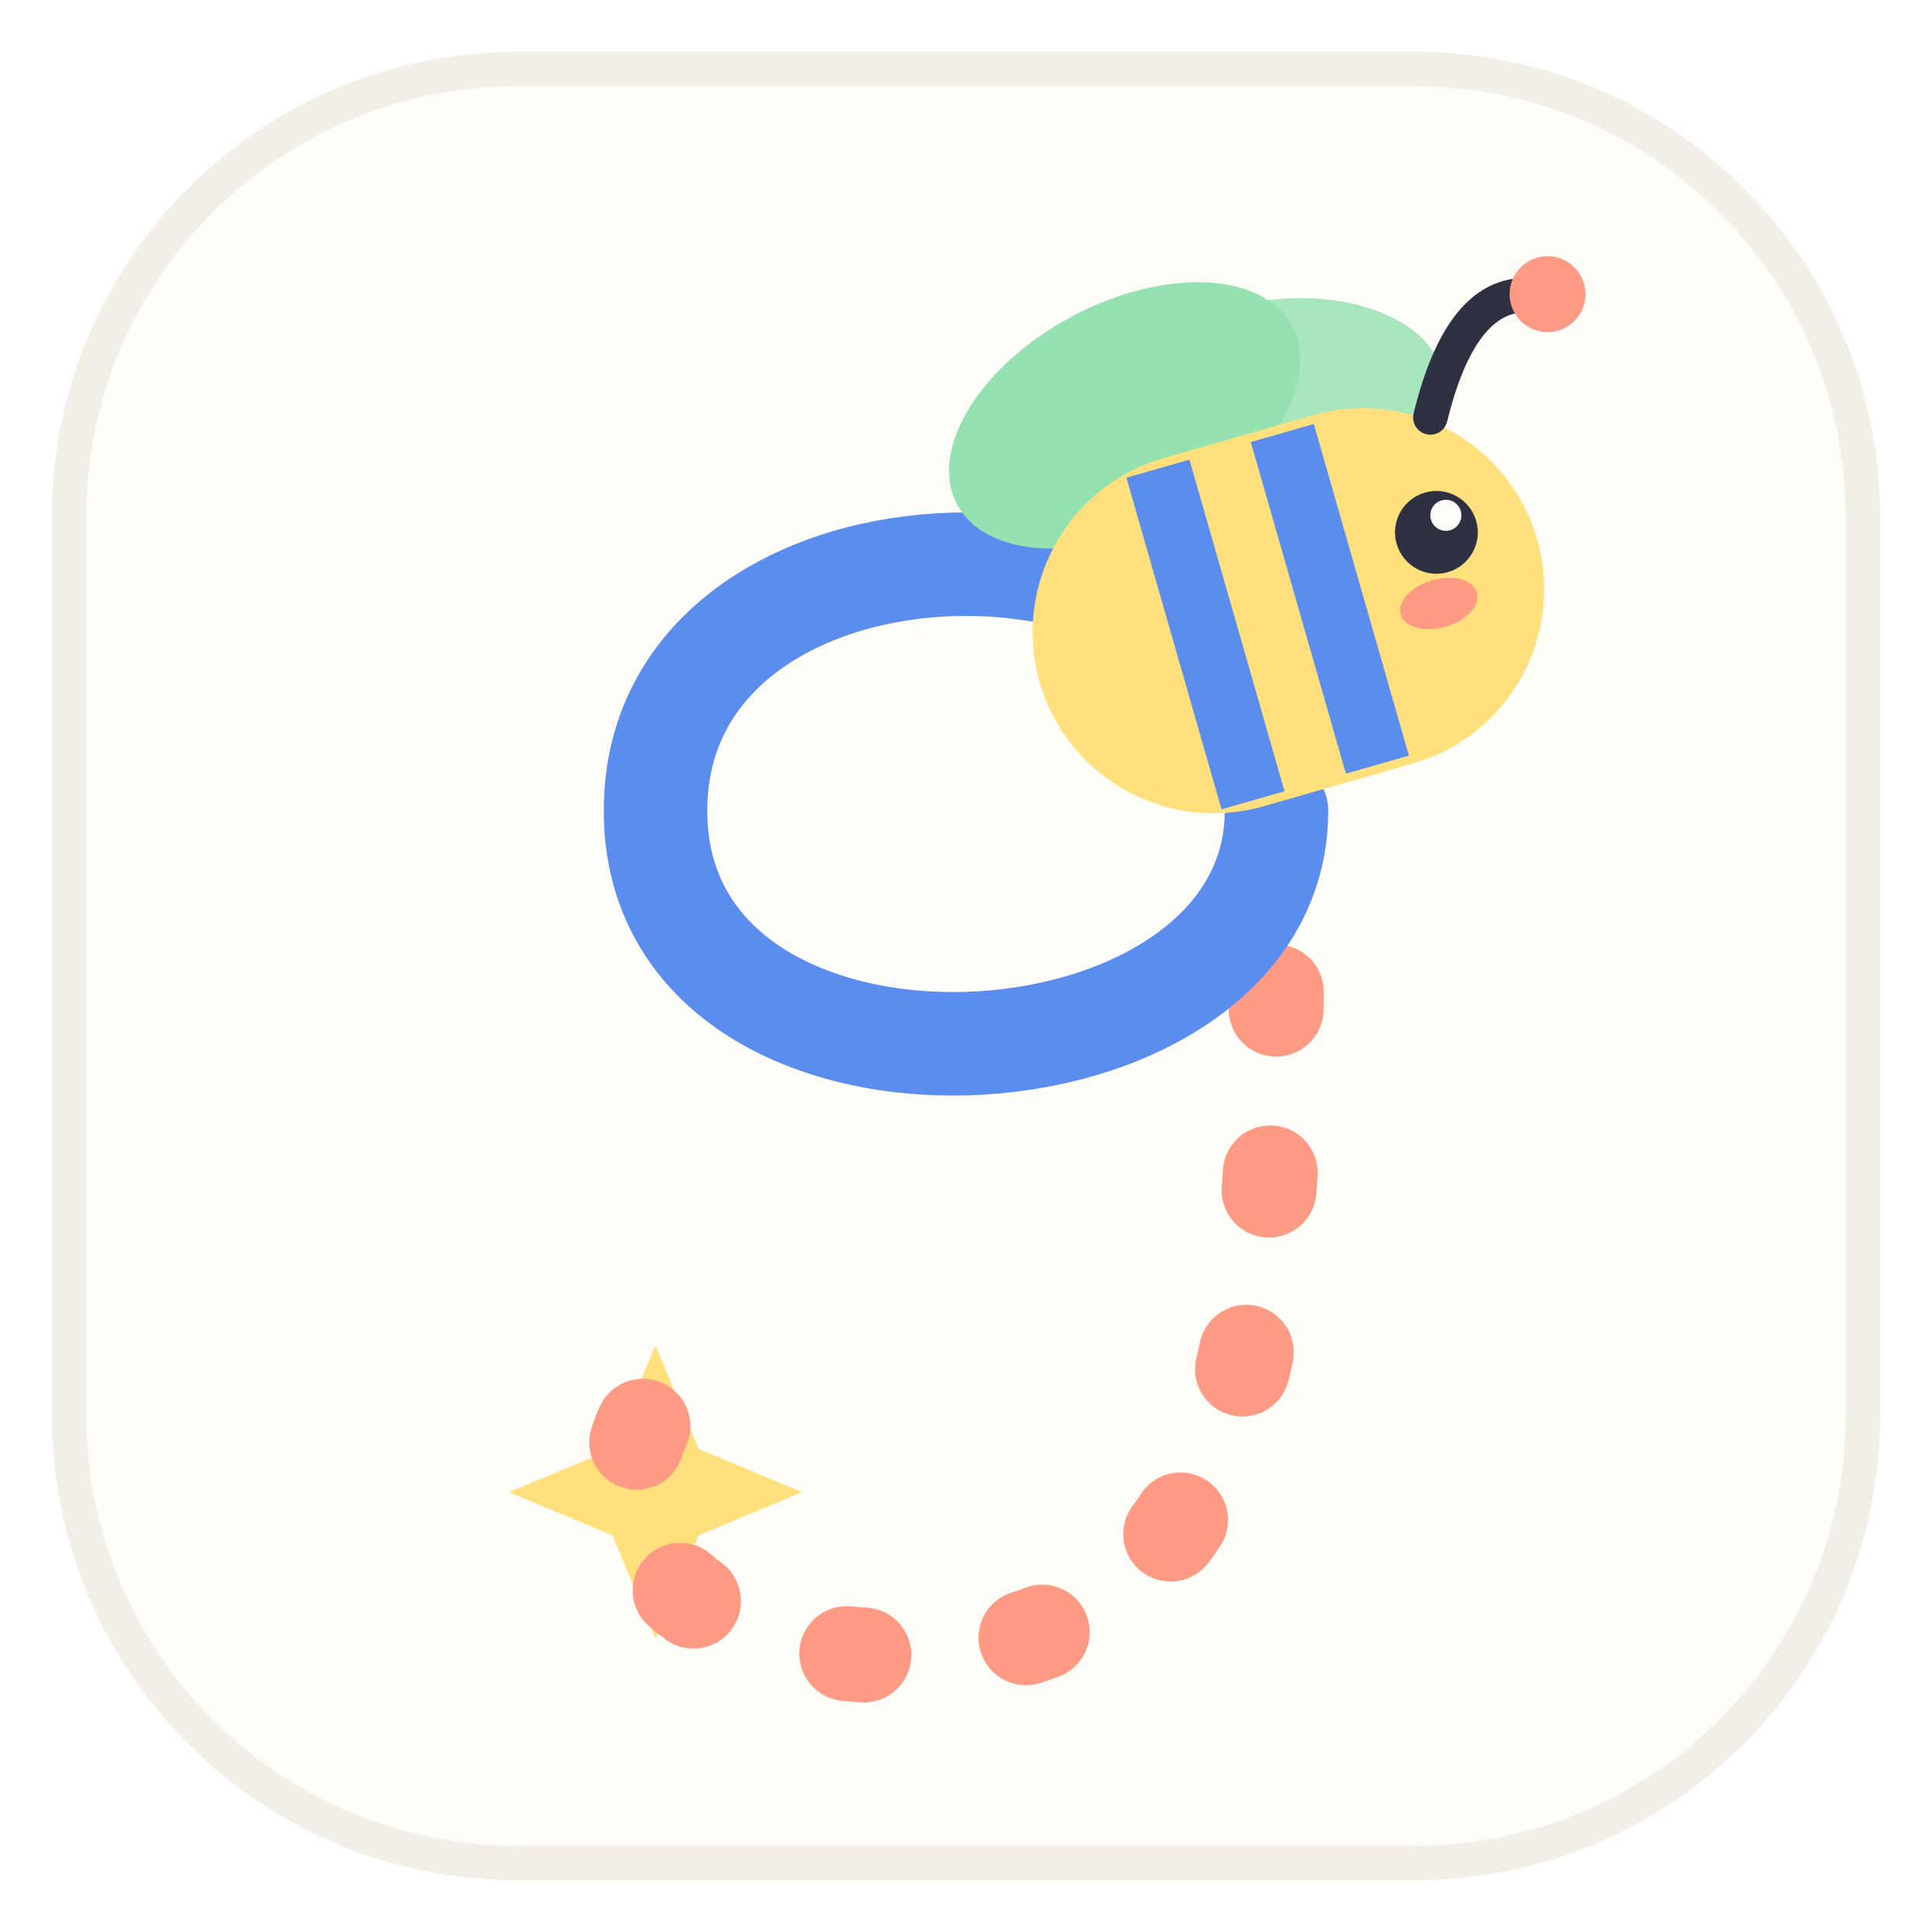
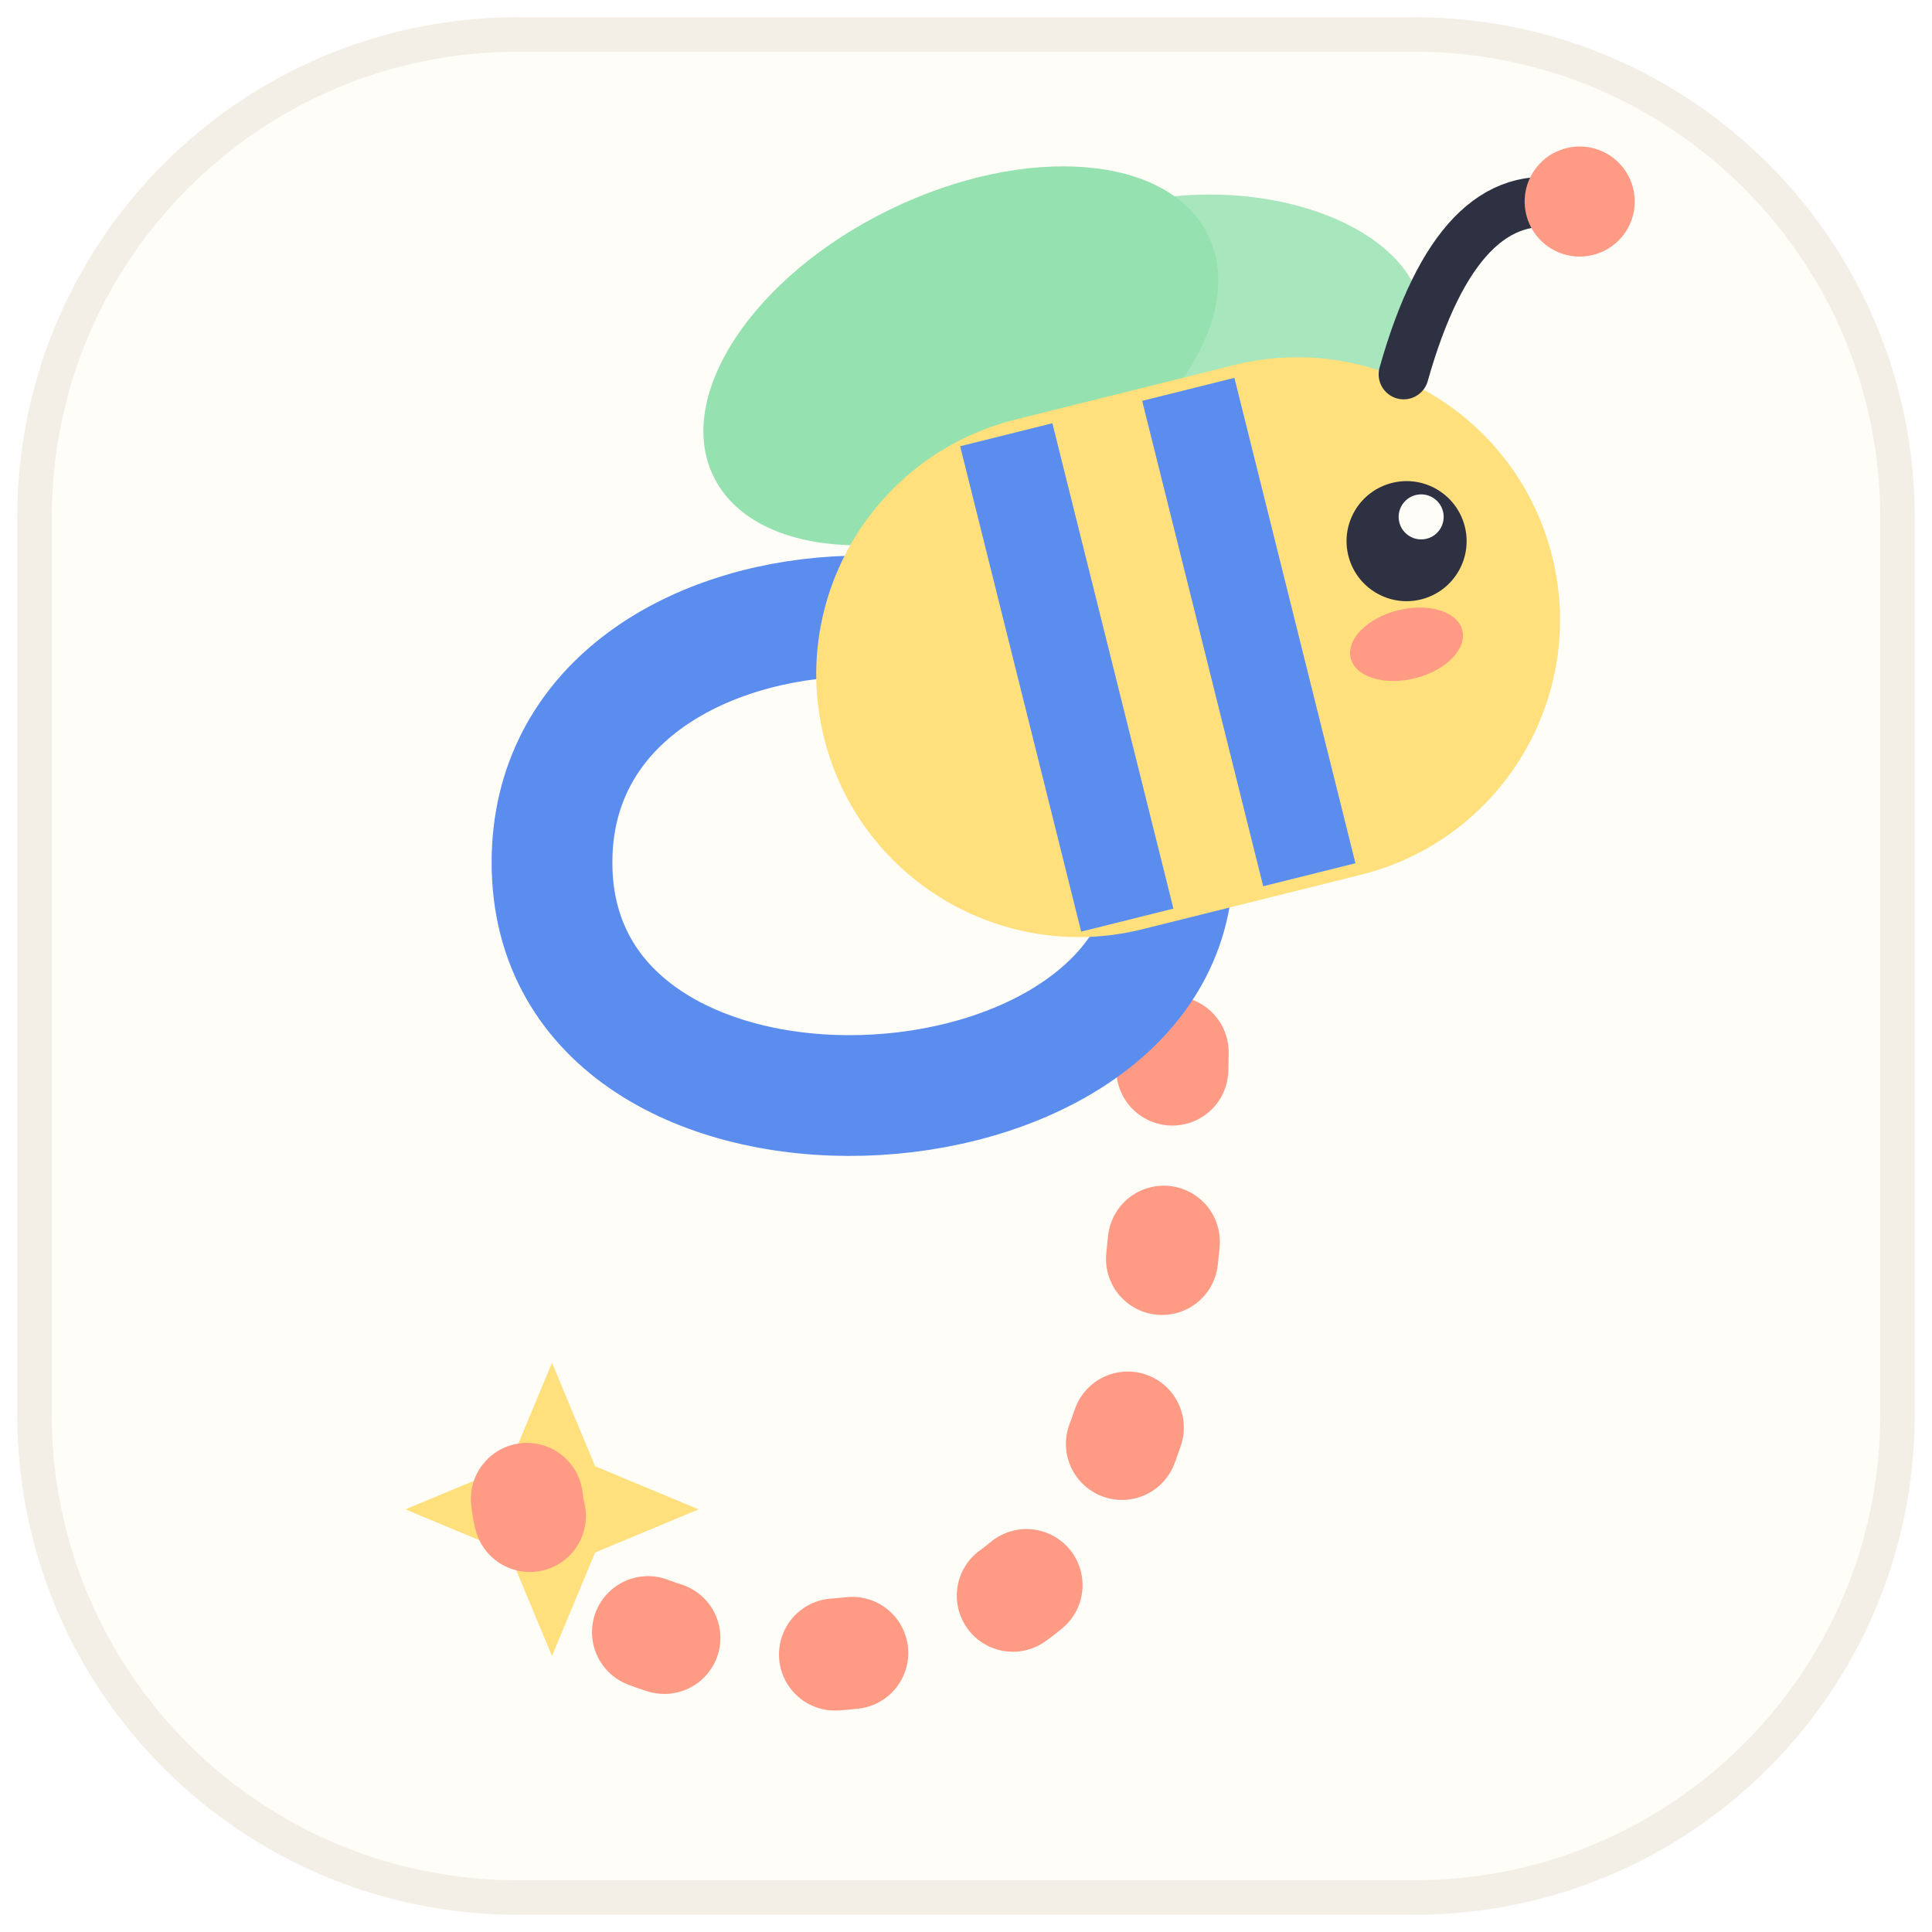
<svg xmlns="http://www.w3.org/2000/svg" viewBox="0 0 112 112" width="112" height="112" fill="none">
-   <rect x="4" y="4" width="104" height="104" rx="26" fill="#FFFDF8" stroke="#F3EFE6" stroke-width="2" />
-   <path d="M 38 78 L 40.5 84 L 46.5 86.5 L 40.5 89 L 38 95 L 35.5 89 L 29.5 86.5 L 35.5 84 Z" fill="#FFE07D" />
-   <path d="M 74 47 C 74 72, 75 96, 52 96 C 38 96, 33 87, 39 80" stroke="#FF9B85" stroke-width="5.5" stroke-linecap="round" stroke-dasharray="1 9.5" />
-   <path d="M 74 47 C 74 64, 38 66, 38 47 C 38 29, 70 28, 74 44" stroke="#5B8DEF" stroke-width="6" stroke-linecap="round" />
-   <g transform="translate(74, 33) rotate(-16)">
+   <rect x="2" y="2" width="108" height="108" rx="28" fill="#FFFDF8" stroke="#F3EFE6" stroke-width="2" />
+   <path d="M 32 79 L 34.5 85 L 40.5 87.5 L 34.5 90 L 32 96 L 29.5 90 L 23.5 87.5 L 29.5 85 Z" fill="#FFE07D" />
+   <path d="M 68 50 C 68 74, 69 96, 46 96 C 32 96, 27 87, 33 80" stroke="#FF9B85" stroke-width="6.5" stroke-linecap="round" stroke-dasharray="1 10" />
+   <path d="M 68 50 C 68 67, 32 69, 32 50 C 32 32, 64 31, 68 47" stroke="#5B8DEF" stroke-width="7" stroke-linecap="round" />
+   <g transform="translate(68, 34) rotate(-14) scale(1.45)">
    <ellipse cx="-6" cy="-11" rx="11" ry="6.5" transform="rotate(-12 -6 -11)" fill="#95E1B0" />
    <ellipse cx="4" cy="-10" rx="8.5" ry="5" transform="rotate(14 4 -10)" fill="#95E1B0" opacity="0.82" />
    <rect x="-15" y="-8" width="30" height="21" rx="10.5" fill="#FFE07D" />
    <path d="M -5 -7.5 L -5 12.5 M 2.5 -7.5 L 2.5 12.5" stroke="#5B8DEF" stroke-width="3.8" />
    <circle cx="9.5" cy="0.5" r="2.4" fill="#2D3142" />
    <circle cx="10.3" cy="-0.3" r="0.9" fill="#FFFDF8" />
    <ellipse cx="8.5" cy="4.5" rx="2.3" ry="1.4" fill="#FF9B85" />
    <path d="M 11 -6 Q 15 -13 19 -11" stroke="#2D3142" stroke-width="2" stroke-linecap="round" />
    <circle cx="19.5" cy="-11" r="2.2" fill="#FF9B85" />
  </g>
</svg>
